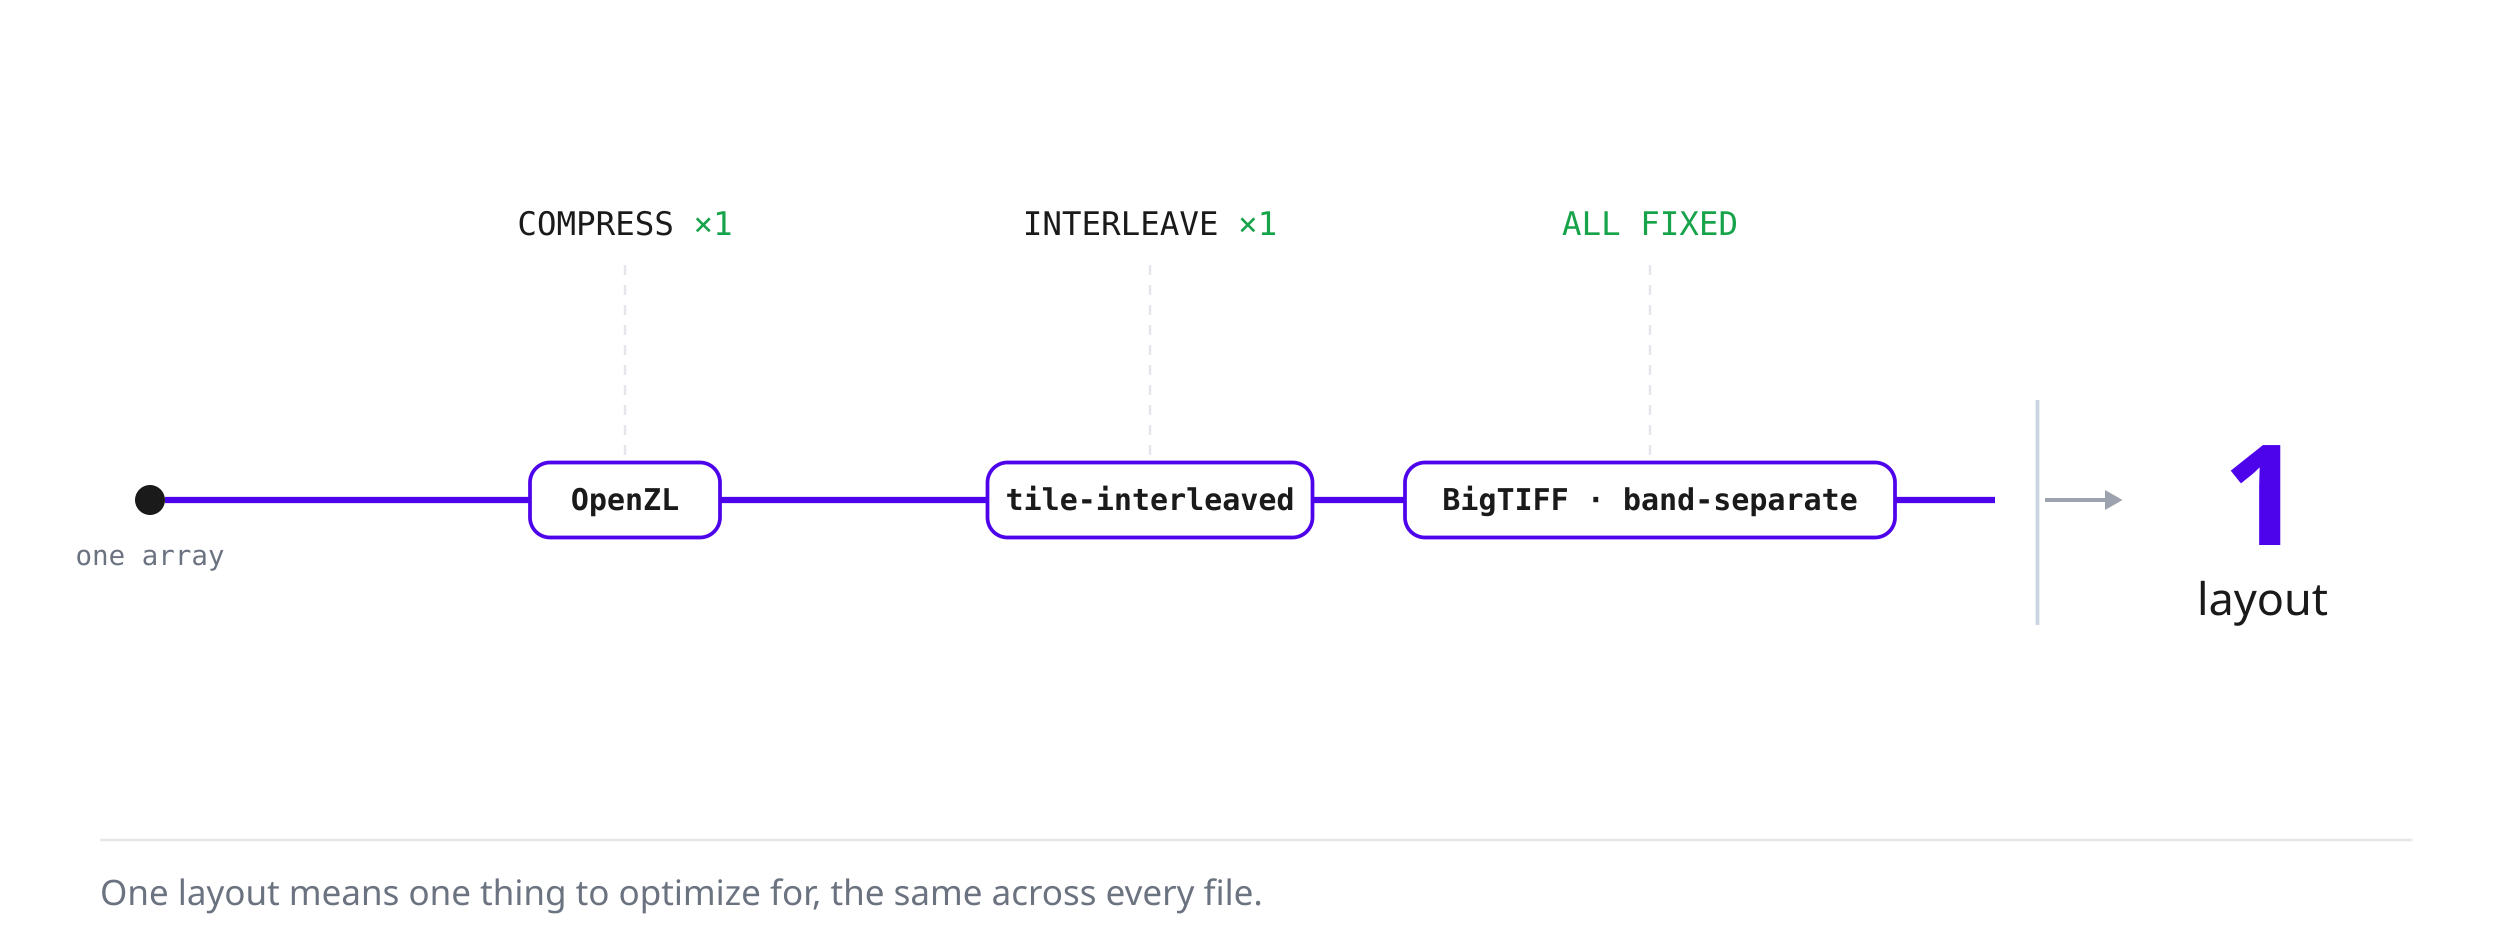
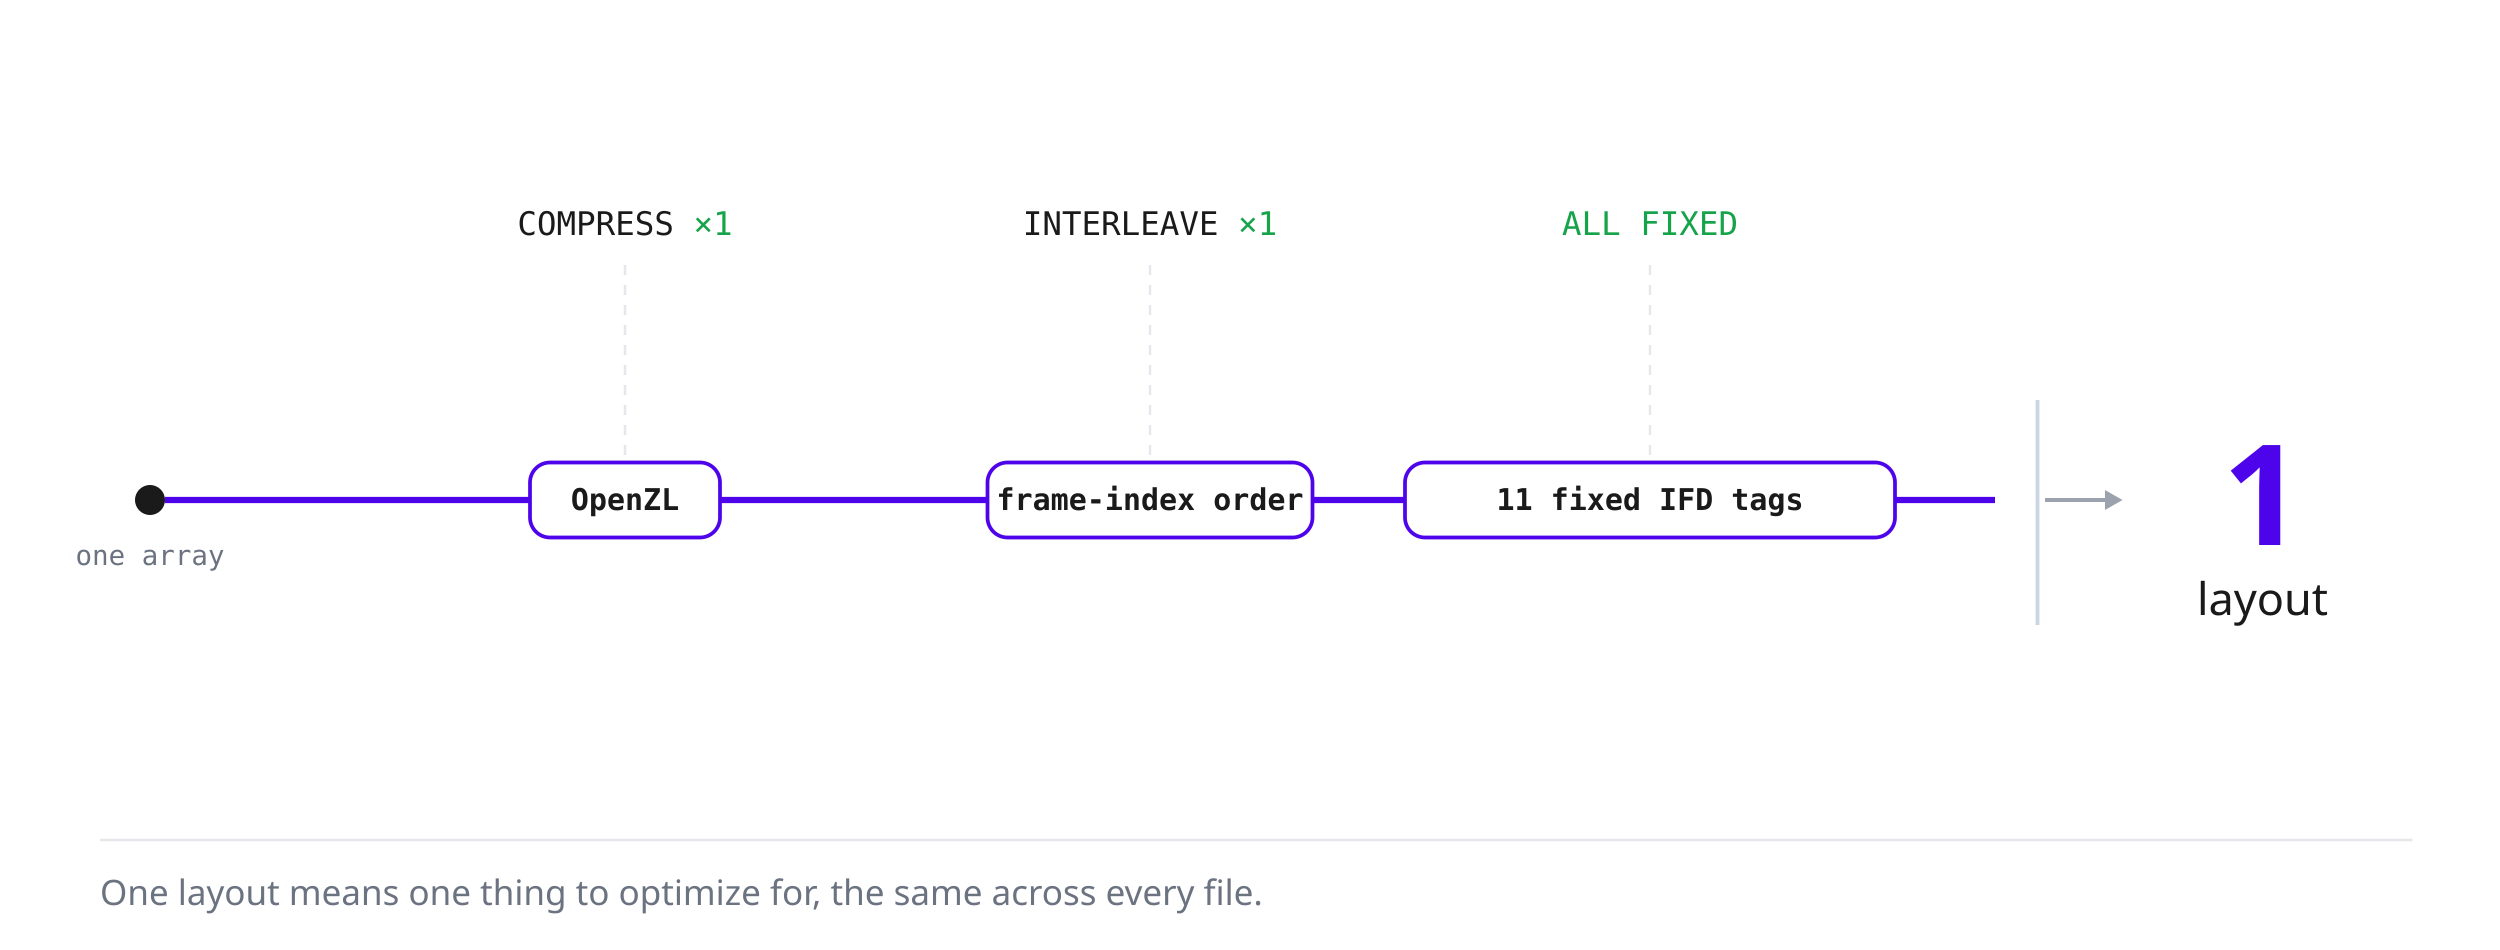
- <svg xmlns="http://www.w3.org/2000/svg" width="1000" height="380" viewBox="0 0 1000 380" role="img" aria-label="rumi collapses every GeoTIFF create option to a single fixed layout: one compression, one interleave, BigTIFF and band-separate, leaving exactly one layout to optimize for">
+ <svg xmlns="http://www.w3.org/2000/svg" width="1000" height="380" viewBox="0 0 1000 380" role="img" aria-label="rumi collapses GeoTIFF layout choices to a fixed BigTIFF-derived container with self-contained OpenZL frames in frame-index order">
  <style>
.mono{font-family:'Cascadia Code','Fira Code','Consolas',monospace;}
.sans{font-family:'League Spartan','Futura','Century Gothic',system-ui,sans-serif;}
</style>
  <rect width="1000" height="380" fill="#FFFFFF" />
  <text class="mono" x="250" y="94" text-anchor="middle" font-size="13" fill="#1A1A1A">COMPRESS <tspan fill="#16A34A">×1</tspan>
  </text>
  <text class="mono" x="460" y="94" text-anchor="middle" font-size="13" fill="#1A1A1A">INTERLEAVE <tspan fill="#16A34A">×1</tspan>
  </text>
  <text class="mono" x="660" y="94" text-anchor="middle" font-size="13" fill="#16A34A">ALL FIXED</text>
  <line x1="250" y1="106" x2="250" y2="182" stroke="#E5E7EB" stroke-width="1" stroke-dasharray="4 4" />
  <line x1="460" y1="106" x2="460" y2="182" stroke="#E5E7EB" stroke-width="1" stroke-dasharray="4 4" />
  <line x1="660" y1="106" x2="660" y2="182" stroke="#E5E7EB" stroke-width="1" stroke-dasharray="4 4" />
  <circle cx="60" cy="200" r="6" fill="#1A1A1A" />
  <text class="mono" x="60" y="226" text-anchor="middle" font-size="11" fill="#6B7280">one array</text>
  <line x1="66" y1="200" x2="798" y2="200" stroke="#4E04EB" stroke-width="2.5" />
  <rect x="212" y="185" width="76" height="30" rx="8" fill="#FFFFFF" stroke="#4E04EB" stroke-width="1.5" />
  <text class="mono" x="250" y="204" text-anchor="middle" font-size="12" font-weight="700" fill="#1A1A1A">OpenZL</text>
  <rect x="395" y="185" width="130" height="30" rx="8" fill="#FFFFFF" stroke="#4E04EB" stroke-width="1.5" />
-   <text class="mono" x="460" y="204" text-anchor="middle" font-size="12" font-weight="700" fill="#1A1A1A">tile-interleaved</text>
+   <text class="mono" x="460" y="204" text-anchor="middle" font-size="12" font-weight="700" fill="#1A1A1A">frame-index order</text>
  <rect x="562" y="185" width="196" height="30" rx="8" fill="#FFFFFF" stroke="#4E04EB" stroke-width="1.5" />
-   <text class="mono" x="660" y="204" text-anchor="middle" font-size="12" font-weight="700" fill="#1A1A1A">BigTIFF · band-separate</text>
+   <text class="mono" x="660" y="204" text-anchor="middle" font-size="12" font-weight="700" fill="#1A1A1A">11 fixed IFD tags</text>
  <line x1="815" y1="160" x2="815" y2="250" stroke="#CBD5E1" stroke-width="1.5" />
  <line x1="818" y1="200" x2="842" y2="200" stroke="#9CA3AF" stroke-width="1.6" />
  <path d="M849 200 L842 204 L842 196 Z" fill="#9CA3AF" />
  <text class="sans" x="905" y="218" text-anchor="middle" font-size="56" font-weight="700" fill="#4E04EB">1</text>
  <text class="sans" x="905" y="246" text-anchor="middle" font-size="18" fill="#1A1A1A">layout</text>
  <line x1="40" y1="336" x2="965" y2="336" stroke="#E5E7EB" stroke-width="1" />
  <text class="sans" x="40" y="362" font-size="14" fill="#6B7280">One layout means one thing to optimize for, the same across every file.</text>
</svg>
